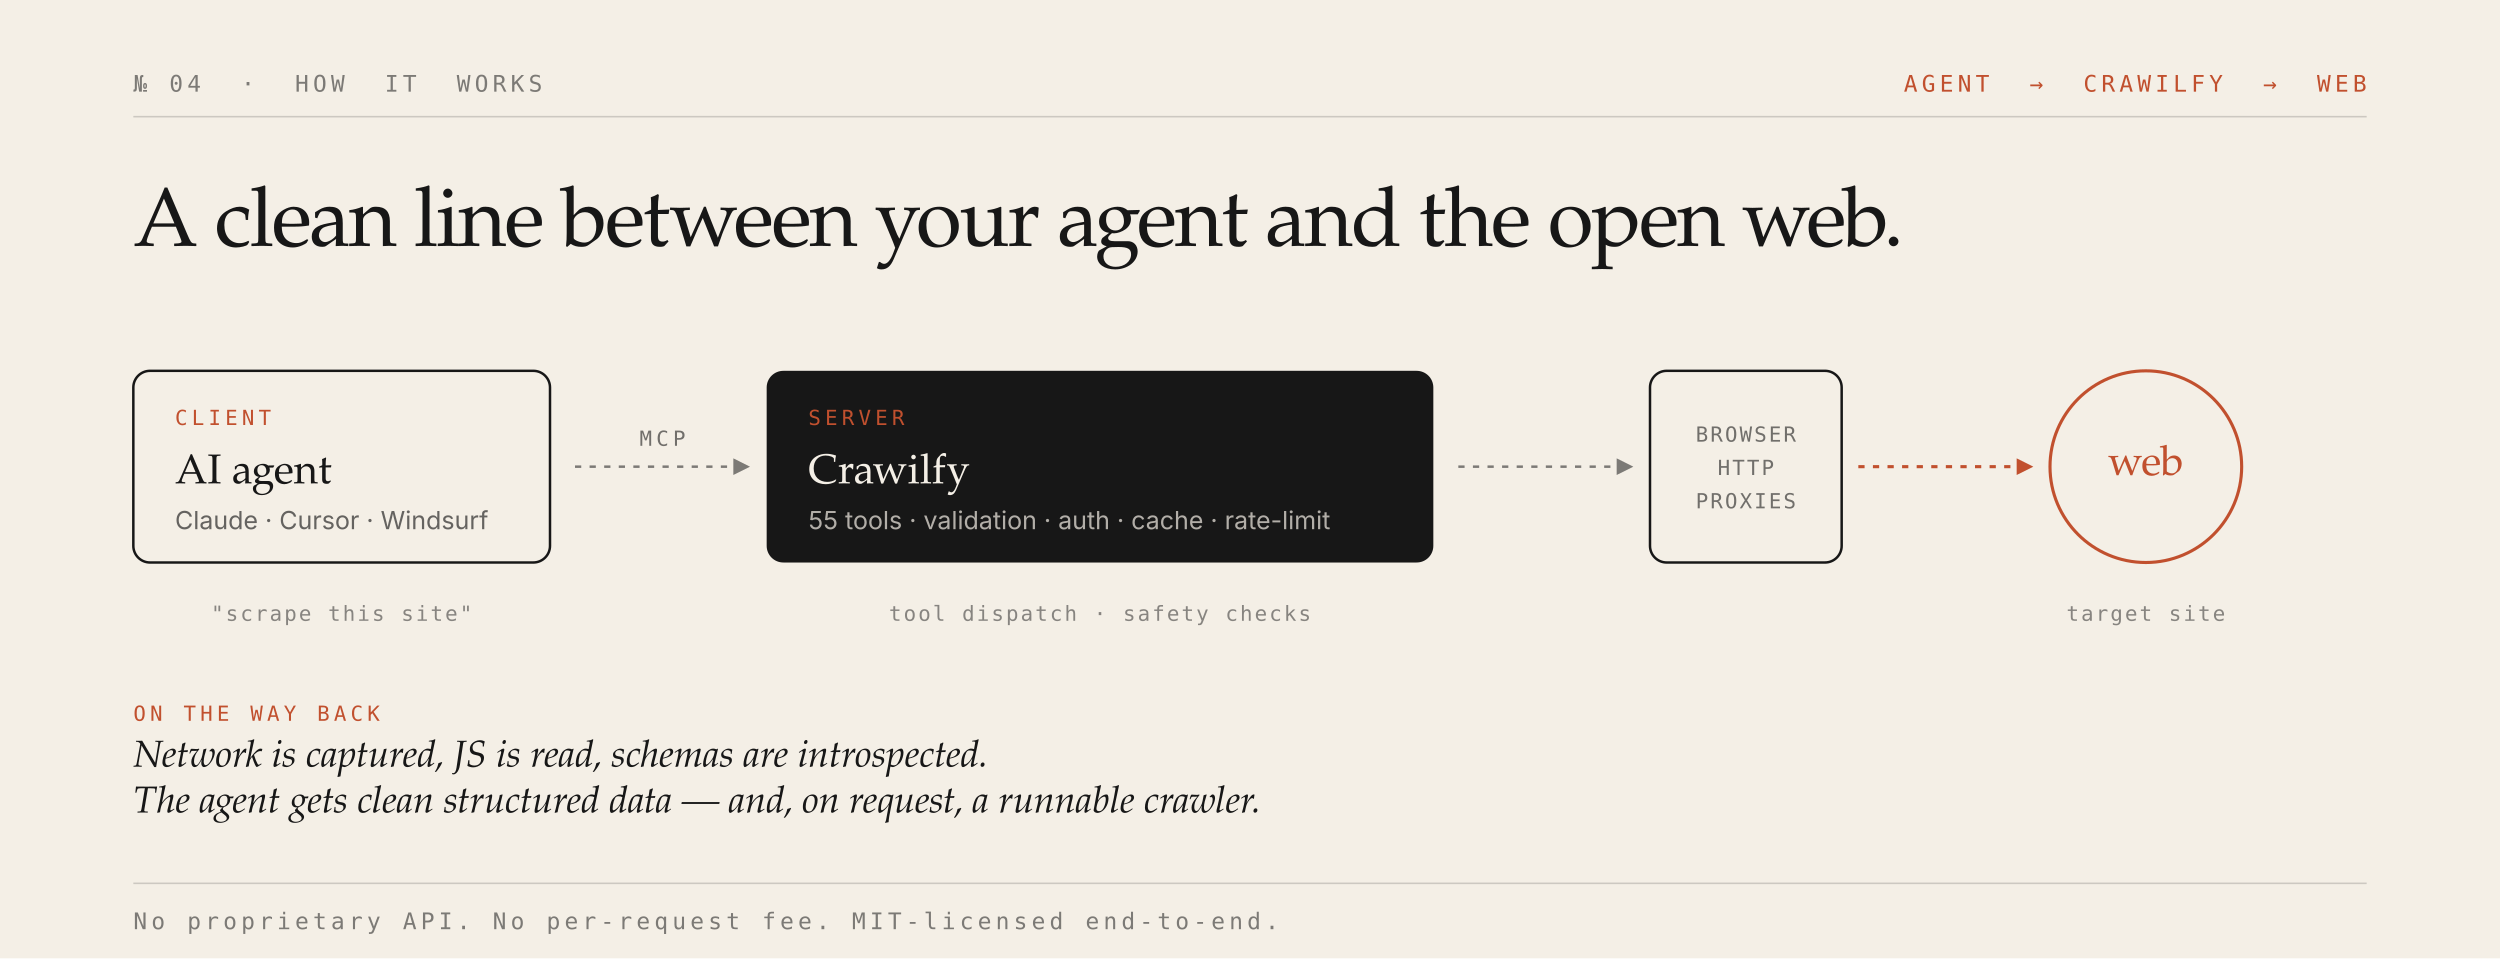
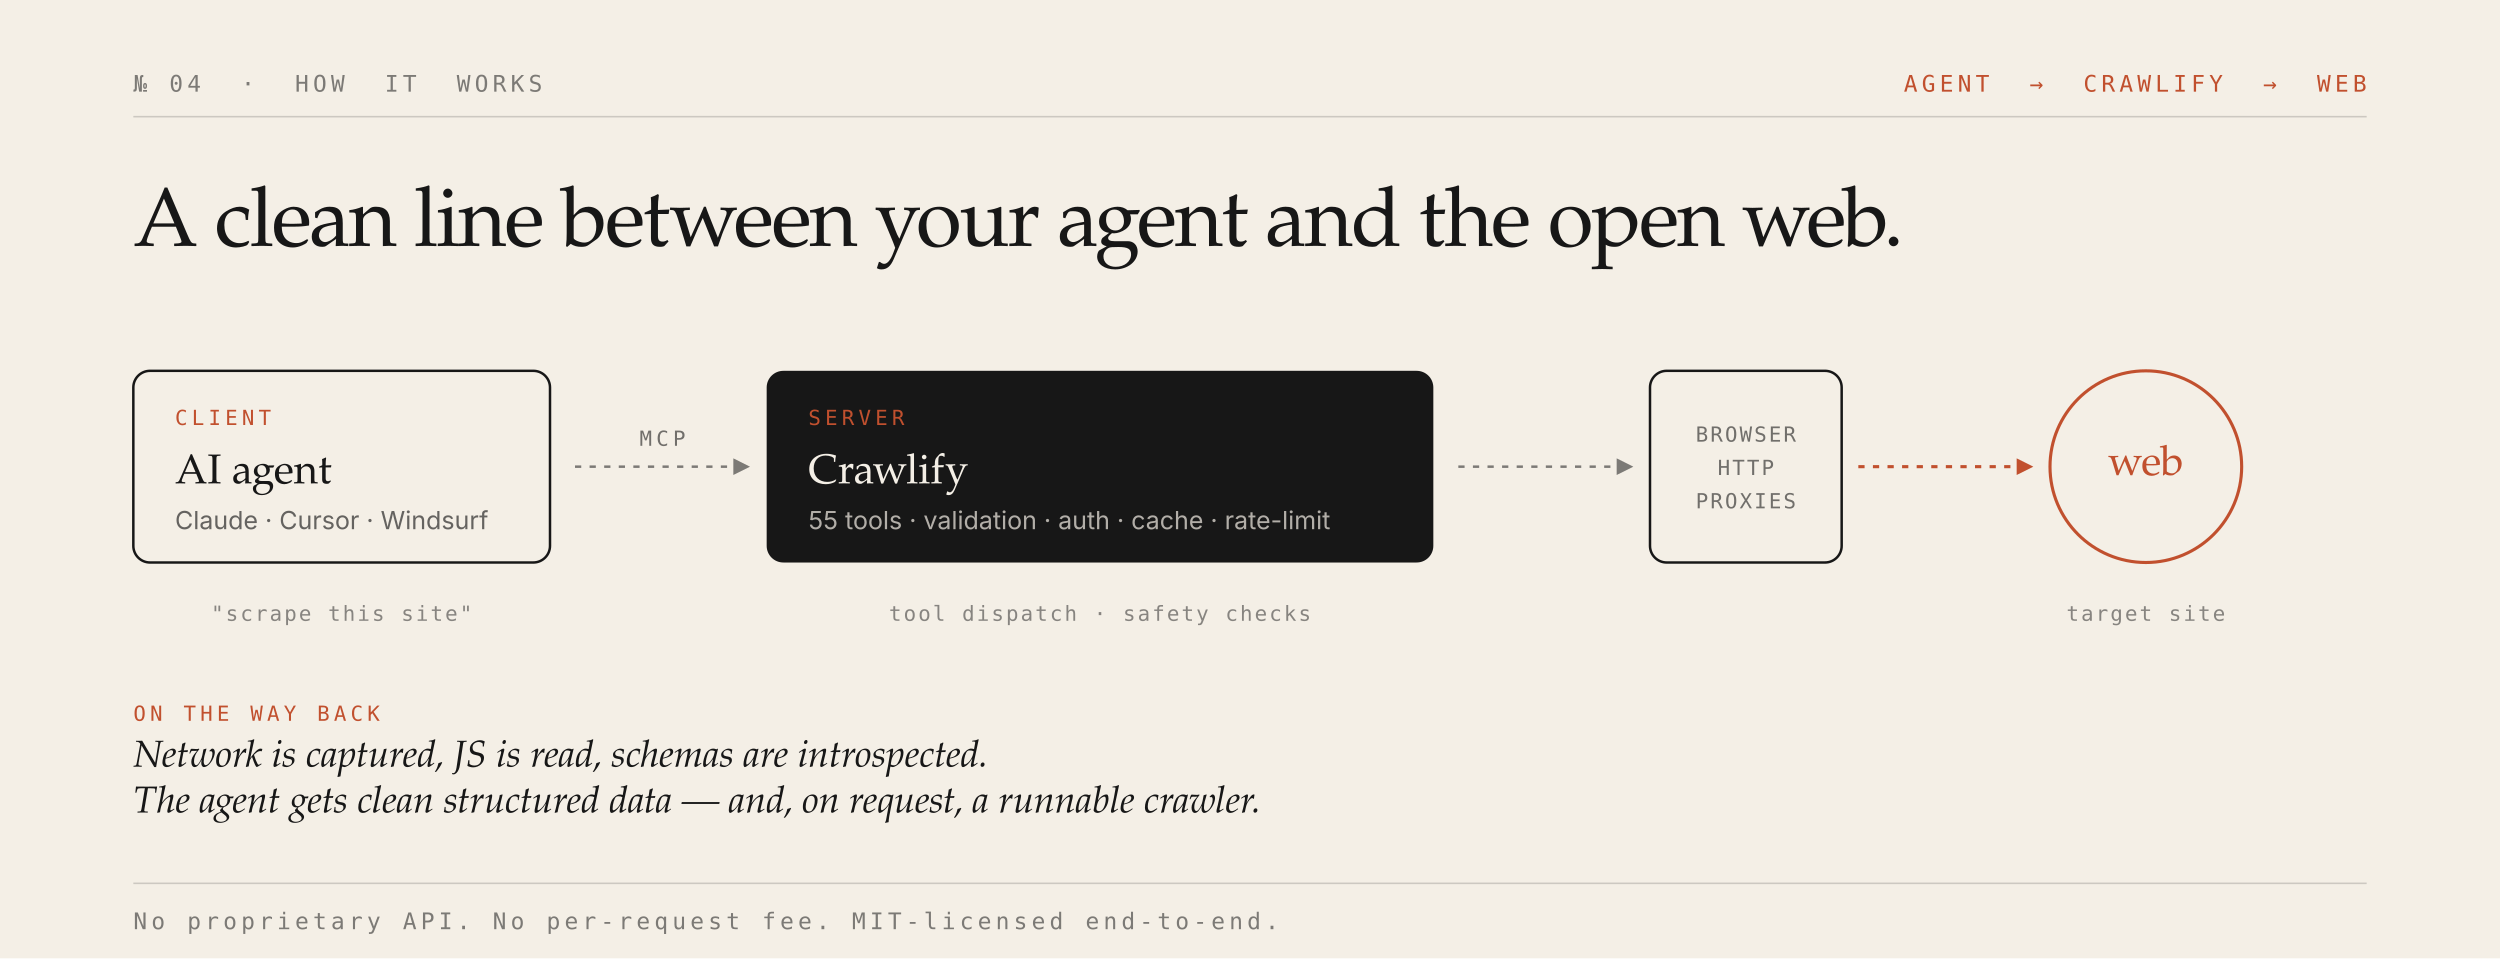
- <svg xmlns="http://www.w3.org/2000/svg" viewBox="0 0 1200 460" role="img" aria-label="How Crawilfy works — flow from agent to web">
+ <svg xmlns="http://www.w3.org/2000/svg" viewBox="0 0 1200 460" role="img" aria-label="How Crawlify works — flow from agent to web">
  <rect width="1200" height="460" fill="#f4efe6" />
  <line x1="64" y1="56" x2="1136" y2="56" stroke="#1a1a1a" stroke-opacity="0.18" stroke-width="0.75" />
  <text x="64" y="44" font-family="ui-monospace, 'SF Mono', Menlo, monospace" font-size="11" fill="#1a1a1a" fill-opacity="0.55" letter-spacing="2">
    № 04  ·  HOW  IT  WORKS
  </text>
  <text x="1136" y="44" font-family="ui-monospace, 'SF Mono', Menlo, monospace" font-size="11" fill="#c1502e" letter-spacing="2" text-anchor="end">
-     AGENT  →  CRAWILFY  →  WEB
+     AGENT  →  CRAWLIFY  →  WEB
  </text>
  <text x="64" y="118" font-family="'Iowan Old Style', Palatino, Georgia, serif" font-size="40" font-weight="500" fill="#171717" letter-spacing="-1">
    A clean line between your agent and the open web.
  </text>
  <g transform="translate(64, 178)" font-family="-apple-system, 'Helvetica Neue', Inter, sans-serif">
    <g>
      <rect x="0" y="0" width="200" height="92" rx="8" fill="none" stroke="#171717" stroke-width="1.2" />
      <text x="20" y="26" font-family="ui-monospace, 'SF Mono', Menlo, monospace" font-size="10" fill="#c1502e" letter-spacing="2">CLIENT</text>
      <text x="20" y="54" font-family="'Iowan Old Style', Palatino, serif" font-size="20" fill="#171717">AI agent</text>
      <text x="20" y="76" font-size="12" fill="#1a1a1a" fill-opacity="0.65">Claude · Cursor · Windsurf</text>
    </g>
    <g transform="translate(212, 46)">
      <line x1="0" y1="0" x2="76" y2="0" stroke="#1a1a1a" stroke-opacity="0.55" stroke-width="1.2" stroke-dasharray="3 4" />
      <polygon points="76,-4 84,0 76,4" fill="#1a1a1a" fill-opacity="0.55" />
      <text x="42" y="-10" font-family="ui-monospace, 'SF Mono', Menlo, monospace" font-size="10" fill="#1a1a1a" fill-opacity="0.6" text-anchor="middle" letter-spacing="2">MCP</text>
    </g>
    <g transform="translate(304, 0)">
      <rect x="0" y="0" width="320" height="92" rx="8" fill="#171717" />
      <text x="20" y="26" font-family="ui-monospace, 'SF Mono', Menlo, monospace" font-size="10" fill="#c1502e" letter-spacing="2">SERVER</text>
-       <text x="20" y="54" font-family="'Iowan Old Style', Palatino, serif" font-size="20" fill="#f4efe6">Crawilfy</text>
+       <text x="20" y="54" font-family="'Iowan Old Style', Palatino, serif" font-size="20" fill="#f4efe6">Crawlify</text>
      <text x="20" y="76" font-size="12" fill="#f4efe6" fill-opacity="0.7">55 tools · validation · auth · cache · rate-limit</text>
    </g>
    <g transform="translate(636, 46)">
      <line x1="0" y1="0" x2="76" y2="0" stroke="#1a1a1a" stroke-opacity="0.55" stroke-width="1.2" stroke-dasharray="3 4" />
      <polygon points="76,-4 84,0 76,4" fill="#1a1a1a" fill-opacity="0.55" />
    </g>
    <g transform="translate(728, 0)">
      <rect x="0" y="0" width="92" height="92" rx="8" fill="none" stroke="#171717" stroke-width="1.2" />
      <text x="46" y="34" font-family="ui-monospace, 'SF Mono', Menlo, monospace" font-size="10" fill="#1a1a1a" fill-opacity="0.6" text-anchor="middle" letter-spacing="1">BROWSER</text>
      <text x="46" y="50" font-family="ui-monospace, 'SF Mono', Menlo, monospace" font-size="10" fill="#1a1a1a" fill-opacity="0.6" text-anchor="middle" letter-spacing="1">HTTP</text>
      <text x="46" y="66" font-family="ui-monospace, 'SF Mono', Menlo, monospace" font-size="10" fill="#1a1a1a" fill-opacity="0.6" text-anchor="middle" letter-spacing="1">PROXIES</text>
    </g>
    <g transform="translate(828, 46)">
      <line x1="0" y1="0" x2="76" y2="0" stroke="#c1502e" stroke-width="1.5" stroke-dasharray="3 4" />
      <polygon points="76,-4 84,0 76,4" fill="#c1502e" />
    </g>
    <g transform="translate(920, 0)">
      <circle cx="46" cy="46" r="46" fill="none" stroke="#c1502e" stroke-width="1.5" />
      <text x="46" y="50" font-family="'Iowan Old Style', Palatino, serif" font-size="20" fill="#c1502e" text-anchor="middle">web</text>
    </g>
    <text x="100" y="120" font-family="ui-monospace, 'SF Mono', Menlo, monospace" font-size="10" fill="#1a1a1a" fill-opacity="0.5" text-anchor="middle" letter-spacing="1">
      "scrape this site"
    </text>
    <text x="464" y="120" font-family="ui-monospace, 'SF Mono', Menlo, monospace" font-size="10" fill="#1a1a1a" fill-opacity="0.5" text-anchor="middle" letter-spacing="1">
      tool dispatch · safety checks
    </text>
    <text x="966" y="120" font-family="ui-monospace, 'SF Mono', Menlo, monospace" font-size="10" fill="#1a1a1a" fill-opacity="0.5" text-anchor="middle" letter-spacing="1">
      target site
    </text>
    <g transform="translate(0, 168)">
      <text x="0" y="0" font-family="ui-monospace, 'SF Mono', Menlo, monospace" font-size="10" fill="#c1502e" letter-spacing="2">ON THE WAY BACK</text>
      <text x="0" y="22" font-family="'Iowan Old Style', Palatino, serif" font-size="18" fill="#171717" font-style="italic">
        Network is captured, JS is read, schemas are introspected.
      </text>
      <text x="0" y="44" font-family="'Iowan Old Style', Palatino, serif" font-size="18" fill="#171717" font-style="italic">
        The agent gets clean structured data — and, on request, a runnable crawler.
      </text>
    </g>
  </g>
  <line x1="64" y1="424" x2="1136" y2="424" stroke="#1a1a1a" stroke-opacity="0.18" stroke-width="0.75" />
  <text x="64" y="446" font-family="ui-monospace, 'SF Mono', Menlo, monospace" font-size="11" fill="#1a1a1a" fill-opacity="0.55" letter-spacing="2">
    No proprietary API. No per-request fee. MIT-licensed end-to-end.
  </text>
</svg>
